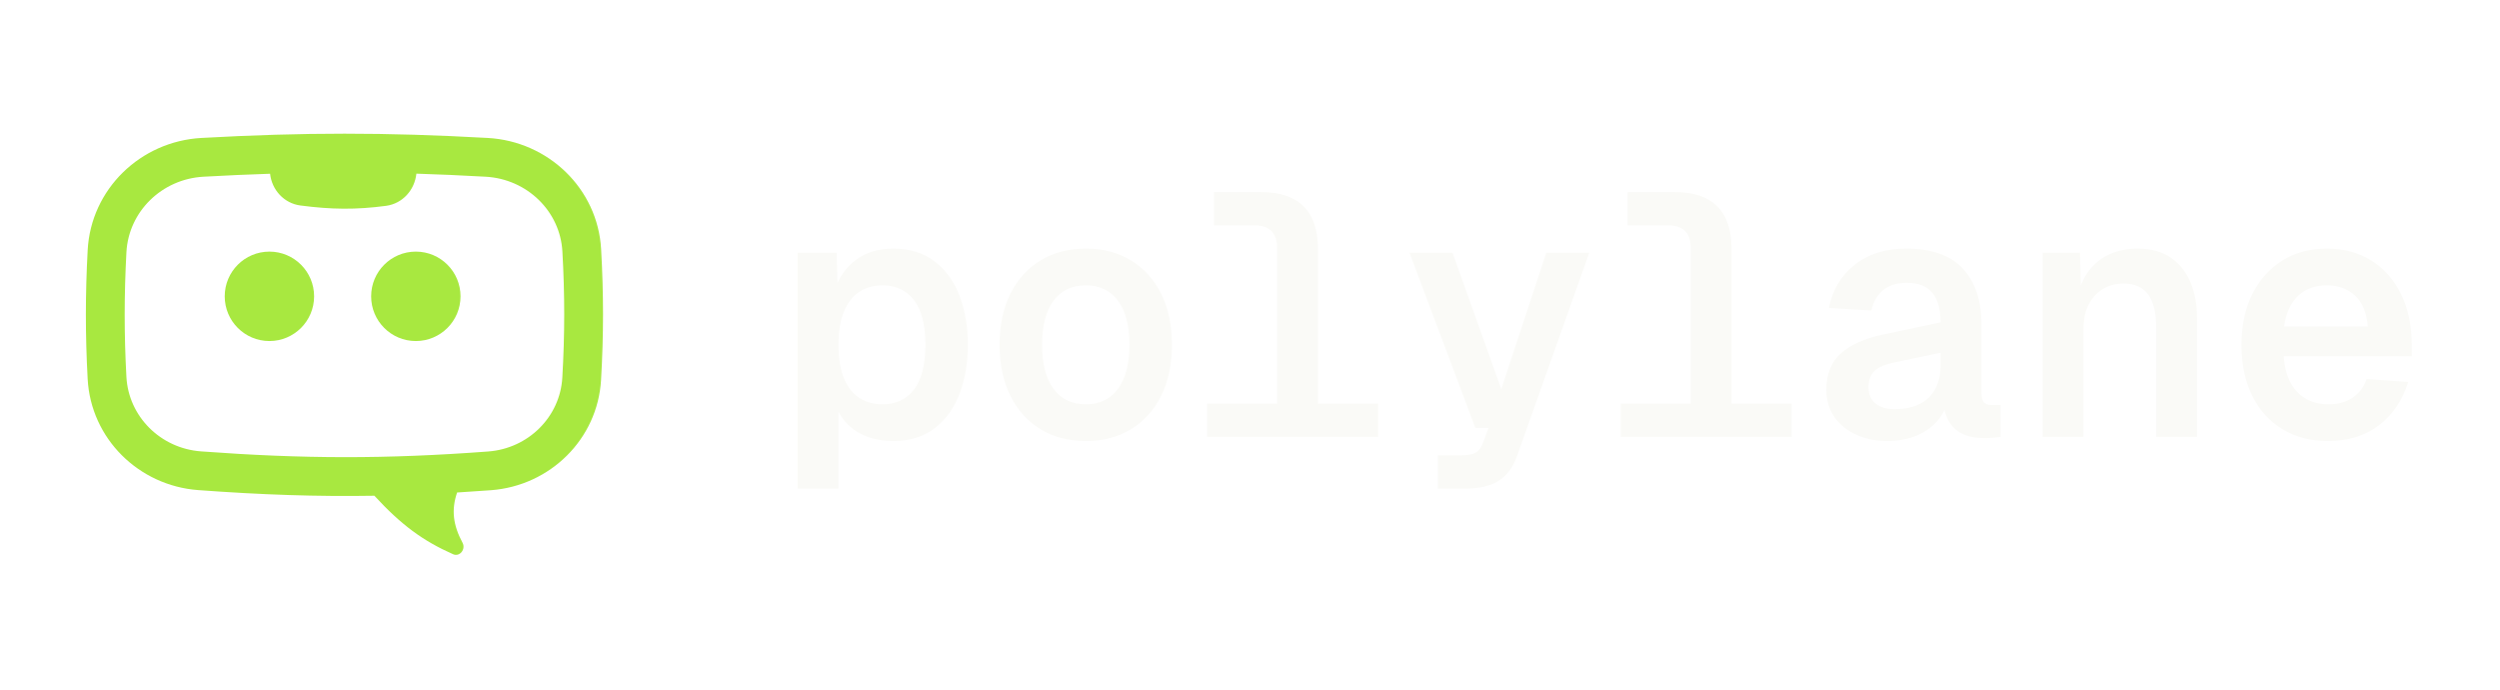
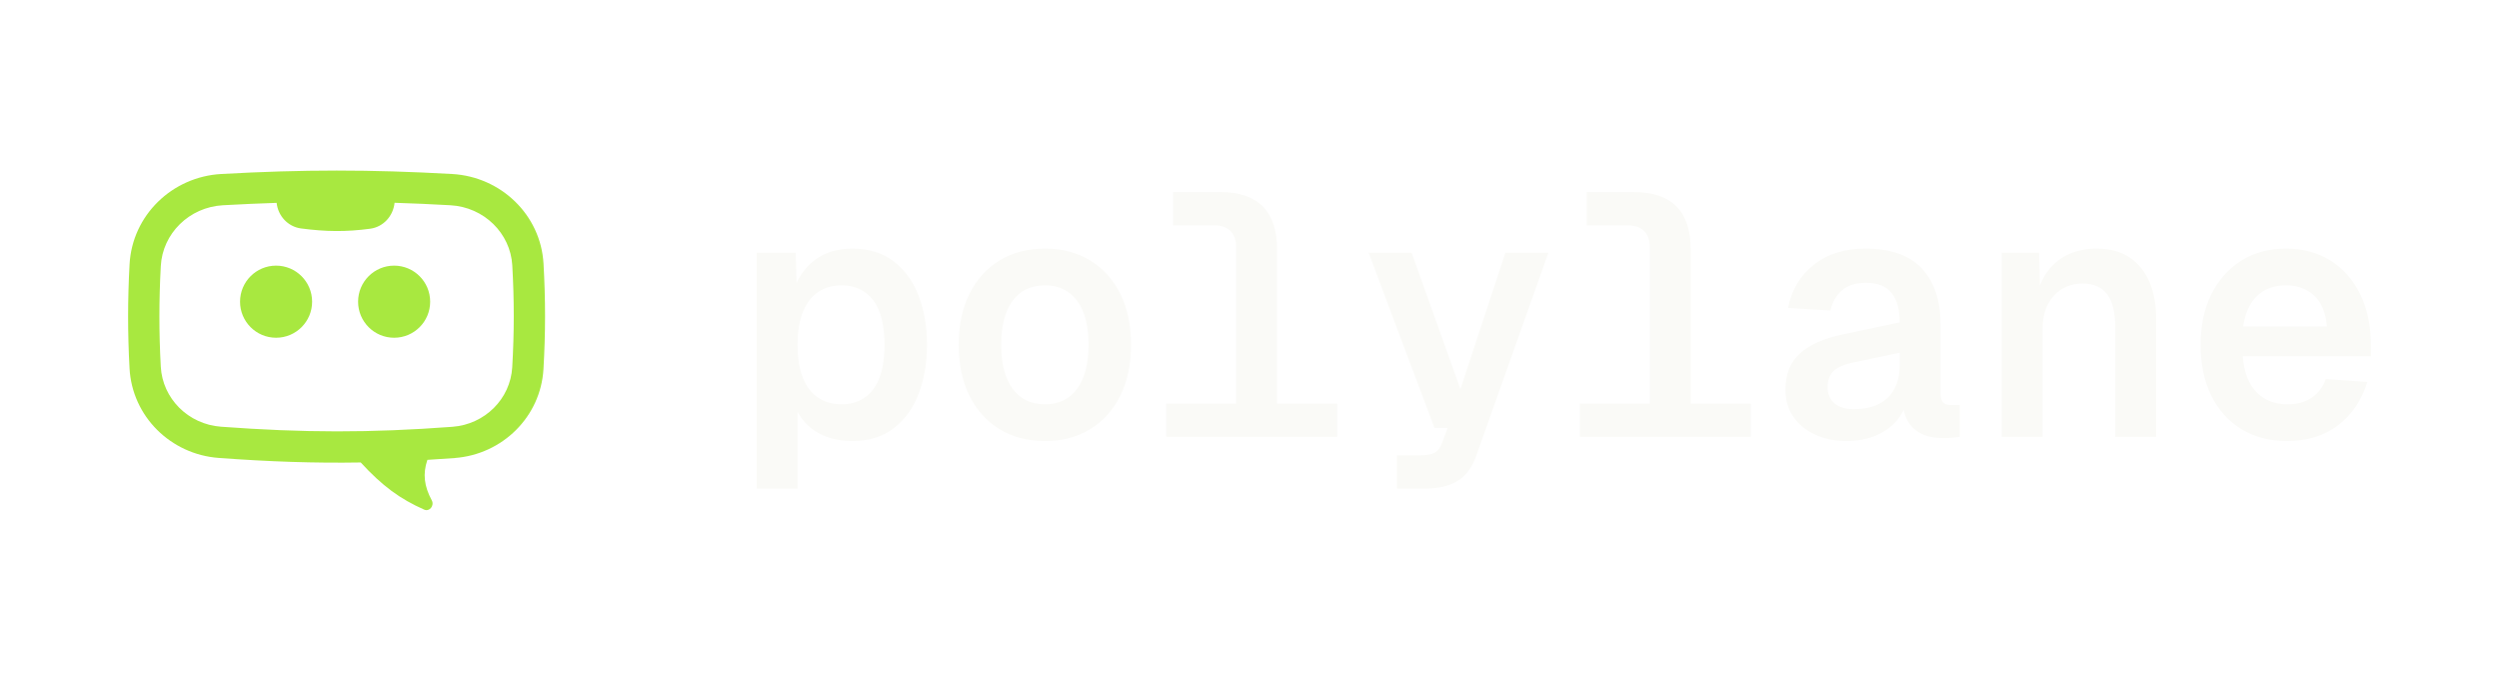
<svg xmlns="http://www.w3.org/2000/svg" width="290" height="80" viewBox="0 0 290 80" fill="none">
-   <g transform="translate(8,8) scale(0.089385) translate(-120,-120)">
+   <g transform="translate(13.281,13.732) scale(0.072067) translate(-120,-120)">
    <path fill="#A8E840" fill-rule="evenodd" d="M381.142 255.979C353.262 256.882 324.664 258.165 294.739 259.828C240.319 262.852 197.432 305.379 194.635 357.744C191.659 413.446 191.596 463.816 194.618 519.68C197.379 570.729 238.619 612.379 291.522 616.294C424.628 626.144 531.099 626.37 664.216 616.432C716.652 612.517 757.575 571.322 760.527 520.692C763.828 464.081 763.824 413.076 760.619 356.673C757.677 304.896 715.104 262.861 661.009 259.838C629.813 258.094 600.063 256.769 571.071 255.861C568.898 277.025 553.17 294.761 531.729 297.623C492.693 302.833 460.623 302.444 420.534 297.184C399.233 294.389 383.392 276.96 381.142 255.979ZM291.944 209.528C212.897 213.921 148.553 276.001 144.329 355.057C141.26 412.512 141.192 464.688 144.314 522.401C148.496 599.706 210.597 660.82 287.804 666.534C369.848 672.605 442.16 675.087 516.559 673.853C551.603 711.938 579.891 732.555 618.741 749.748C627.403 753.581 635.458 743.223 630.988 734.873C618.661 711.839 616.267 692.195 623.929 669.646C638.33 668.78 652.985 667.788 667.966 666.669C744.641 660.945 806.343 600.383 810.819 523.625C814.234 465.063 814.229 412.124 810.915 353.815C806.453 275.298 742.341 213.928 663.821 209.539C531.36 202.135 424.263 202.176 291.944 209.528Z" />
    <path fill="#A8E840" d="M438.296 415.062C438.296 447.11 412.316 473.09 380.269 473.09C348.221 473.09 322.242 447.11 322.242 415.062C322.242 383.015 348.221 357.035 380.269 357.035C412.316 357.035 438.296 383.015 438.296 415.062Z" />
    <path fill="#A8E840" d="M570.358 473.09C602.405 473.09 628.385 447.11 628.385 415.062C628.385 383.015 602.405 357.035 570.358 357.035C538.31 357.035 512.331 383.015 512.331 415.062C512.331 447.11 538.31 473.09 570.358 473.09Z" />
  </g>
-   <path transform="translate(90.00,50.68)" d="M2.56 6V-21.36H7.09L7.22 -16.46L6.72 -16.7Q7.54 -19.2 9.31 -20.52Q11.08 -21.84 13.62 -21.84Q16.57 -21.84 18.5 -20.33Q20.43 -18.82 21.38 -16.29Q22.32 -13.76 22.32 -10.68Q22.32 -7.62 21.38 -5.08Q20.43 -2.54 18.5 -1.03Q16.57 0.48 13.62 0.48Q11.94 0.48 10.56 -0.06Q9.18 -0.59 8.22 -1.62Q7.26 -2.66 6.75 -4.16L7.3 -4.7V6ZM12.4 -3.78Q14.76 -3.78 16.08 -5.51Q17.39 -7.25 17.39 -10.68Q17.39 -14.11 16.08 -15.85Q14.76 -17.58 12.4 -17.58Q10.88 -17.58 9.73 -16.83Q8.58 -16.08 7.94 -14.54Q7.3 -13.01 7.3 -10.68Q7.3 -8.35 7.93 -6.82Q8.56 -5.28 9.72 -4.53Q10.88 -3.78 12.4 -3.78Z M36 0.48Q33 0.48 30.75 -0.89Q28.5 -2.26 27.25 -4.77Q26 -7.29 26 -10.67Q26 -14.1 27.25 -16.6Q28.5 -19.1 30.75 -20.47Q33 -21.84 36 -21.84Q39 -21.84 41.25 -20.47Q43.5 -19.1 44.75 -16.6Q46 -14.1 46 -10.68Q46 -7.29 44.75 -4.77Q43.5 -2.26 41.25 -0.89Q39 0.48 36 0.48ZM36 -3.78Q38.42 -3.78 39.75 -5.59Q41.07 -7.4 41.07 -10.69Q41.07 -13.98 39.75 -15.78Q38.42 -17.58 36 -17.58Q33.58 -17.58 32.25 -15.78Q30.93 -13.98 30.93 -10.69Q30.93 -7.4 32.25 -5.59Q33.58 -3.78 36 -3.78Z M58.2 -1.36V-21.98Q58.2 -23.22 57.54 -23.88Q56.87 -24.54 55.64 -24.54H50.88V-28.4H56.34Q59.62 -28.4 61.28 -26.74Q62.94 -25.08 62.94 -21.81V-1.36ZM50.08 0V-3.86H69.92V0Z M76.86 6V2.14H79.61Q80.68 2.14 81.24 1.83Q81.81 1.51 82.09 0.7L82.74 -1.04H81.21L73.57 -21.36H78.56L84.22 -5.54L89.44 -21.36H94.43L86.07 2.15Q85.36 4.21 83.9 5.1Q82.45 6 80.09 6Z M106.2 -1.36V-21.98Q106.2 -23.22 105.54 -23.88Q104.87 -24.54 103.64 -24.54H98.88V-28.4H104.34Q107.62 -28.4 109.28 -26.74Q110.94 -25.08 110.94 -21.81V-1.36ZM98.08 0V-3.86H117.92V0Z M129.04 0.48Q127.06 0.48 125.44 -0.24Q123.82 -0.96 122.88 -2.3Q121.94 -3.64 121.94 -5.47Q121.94 -8.19 123.64 -9.7Q125.34 -11.21 128.53 -11.87L135.2 -13.28Q135.2 -15.54 134.25 -16.7Q133.3 -17.87 131.31 -17.87Q129.5 -17.87 128.5 -17Q127.5 -16.14 127.16 -14.66L122.24 -14.96Q122.84 -18.06 125.21 -19.95Q127.58 -21.84 131.25 -21.84Q135.62 -21.84 137.78 -19.52Q139.94 -17.19 139.94 -13.04V-5.07Q139.94 -4.29 140.24 -3.99Q140.54 -3.7 141.12 -3.7H142.16V0Q141.92 0.04 141.38 0.09Q140.83 0.14 140.27 0.14Q138.75 0.14 137.69 -0.38Q136.63 -0.9 136.08 -1.95Q135.53 -3 135.47 -4.54H136.08Q135.86 -3.12 134.92 -1.97Q133.97 -0.82 132.46 -0.17Q130.94 0.48 129.04 0.48ZM129.89 -3.22Q131.62 -3.22 132.8 -3.83Q133.98 -4.44 134.59 -5.59Q135.2 -6.74 135.2 -8.3V-9.76L129.87 -8.64Q128.18 -8.3 127.5 -7.62Q126.83 -6.94 126.83 -5.76Q126.83 -4.57 127.63 -3.89Q128.42 -3.22 129.89 -3.22Z M147.04 0V-21.36H151.37L151.52 -15.66L151.02 -15.94Q151.41 -17.96 152.41 -19.27Q153.42 -20.58 154.87 -21.21Q156.33 -21.84 158.05 -21.84Q160.41 -21.84 161.92 -20.79Q163.44 -19.74 164.2 -17.93Q164.96 -16.12 164.96 -13.8V0H160.22V-12.66Q160.22 -15.26 159.29 -16.52Q158.35 -17.79 156.45 -17.79Q155.16 -17.79 154.1 -17.19Q153.05 -16.58 152.41 -15.41Q151.78 -14.24 151.78 -12.5V0Z M180.14 0.48Q177.14 0.48 174.88 -0.89Q172.62 -2.26 171.37 -4.77Q170.12 -7.29 170.12 -10.68Q170.12 -14.02 171.36 -16.53Q172.61 -19.03 174.84 -20.44Q177.06 -21.84 180.05 -21.84Q182.94 -21.84 185.15 -20.48Q187.37 -19.11 188.62 -16.59Q189.88 -14.07 189.88 -10.59V-9.35H175.02Q175.22 -6.62 176.6 -5.2Q177.98 -3.78 180.22 -3.78Q181.92 -3.78 183.06 -4.58Q184.2 -5.38 184.64 -6.71L189.47 -6.37Q188.47 -3.18 186.08 -1.35Q183.68 0.48 180.14 0.48ZM175.06 -12.81H184.78Q184.57 -15.23 183.28 -16.41Q181.99 -17.58 180.02 -17.58Q177.99 -17.58 176.7 -16.37Q175.41 -15.16 175.06 -12.81Z" fill="#fafaf7" />
+   <path transform="translate(85.254,50.68)" d="M2.56 6V-21.36H7.09L7.22 -16.46L6.72 -16.7Q7.54 -19.2 9.31 -20.52Q11.08 -21.84 13.62 -21.84Q16.57 -21.84 18.5 -20.33Q20.43 -18.82 21.38 -16.29Q22.32 -13.76 22.32 -10.68Q22.32 -7.62 21.38 -5.08Q20.43 -2.54 18.5 -1.03Q16.57 0.48 13.62 0.48Q11.94 0.48 10.56 -0.06Q9.18 -0.59 8.22 -1.62Q7.26 -2.66 6.75 -4.16L7.3 -4.7V6ZM12.4 -3.78Q14.76 -3.78 16.08 -5.51Q17.39 -7.25 17.39 -10.68Q17.39 -14.11 16.08 -15.85Q14.76 -17.58 12.4 -17.58Q10.88 -17.58 9.73 -16.83Q8.58 -16.08 7.94 -14.54Q7.3 -13.01 7.3 -10.68Q7.3 -8.35 7.93 -6.82Q8.56 -5.28 9.72 -4.53Q10.88 -3.78 12.4 -3.78Z M36 0.48Q33 0.48 30.75 -0.89Q28.5 -2.26 27.25 -4.77Q26 -7.29 26 -10.67Q26 -14.1 27.25 -16.6Q28.5 -19.1 30.75 -20.47Q33 -21.84 36 -21.84Q39 -21.84 41.25 -20.47Q43.5 -19.1 44.75 -16.6Q46 -14.1 46 -10.68Q46 -7.29 44.75 -4.77Q43.5 -2.26 41.25 -0.89Q39 0.48 36 0.48ZM36 -3.78Q38.42 -3.78 39.75 -5.59Q41.07 -7.4 41.07 -10.69Q41.07 -13.98 39.75 -15.78Q38.42 -17.58 36 -17.58Q33.58 -17.58 32.25 -15.78Q30.93 -13.98 30.93 -10.69Q30.93 -7.4 32.25 -5.59Q33.58 -3.78 36 -3.78Z M58.2 -1.36V-21.98Q58.2 -23.22 57.54 -23.88Q56.87 -24.54 55.64 -24.54H50.88V-28.4H56.34Q59.62 -28.4 61.28 -26.74Q62.94 -25.08 62.94 -21.81V-1.36ZM50.08 0V-3.86H69.92V0Z M76.86 6V2.14H79.61Q80.68 2.14 81.24 1.83Q81.81 1.51 82.09 0.7L82.74 -1.04H81.21L73.57 -21.36H78.56L84.22 -5.54L89.44 -21.36H94.43L86.07 2.15Q85.36 4.21 83.9 5.1Q82.45 6 80.09 6Z M106.2 -1.36V-21.98Q106.2 -23.22 105.54 -23.88Q104.87 -24.54 103.64 -24.54H98.88V-28.4H104.34Q107.62 -28.4 109.28 -26.74Q110.94 -25.08 110.94 -21.81V-1.36ZM98.08 0V-3.86H117.92V0Z M129.04 0.48Q127.06 0.48 125.44 -0.24Q123.82 -0.96 122.88 -2.3Q121.94 -3.64 121.94 -5.47Q121.94 -8.19 123.64 -9.7Q125.34 -11.21 128.53 -11.87L135.2 -13.28Q135.2 -15.54 134.25 -16.7Q133.3 -17.87 131.31 -17.87Q129.5 -17.87 128.5 -17Q127.5 -16.14 127.16 -14.66L122.24 -14.96Q122.84 -18.06 125.21 -19.95Q127.58 -21.84 131.25 -21.84Q135.62 -21.84 137.78 -19.52Q139.94 -17.19 139.94 -13.04V-5.07Q139.94 -4.29 140.24 -3.99Q140.54 -3.7 141.12 -3.7H142.16V0Q141.92 0.04 141.38 0.09Q140.83 0.14 140.27 0.14Q138.75 0.14 137.69 -0.38Q136.63 -0.9 136.08 -1.95Q135.53 -3 135.47 -4.54H136.08Q135.86 -3.12 134.92 -1.97Q133.97 -0.82 132.46 -0.17Q130.94 0.48 129.04 0.48ZM129.89 -3.22Q131.62 -3.22 132.8 -3.83Q133.98 -4.44 134.59 -5.59Q135.2 -6.74 135.2 -8.3V-9.76L129.87 -8.64Q128.18 -8.3 127.5 -7.62Q126.83 -6.94 126.83 -5.76Q126.83 -4.57 127.63 -3.89Q128.42 -3.22 129.89 -3.22Z M147.04 0V-21.36H151.37L151.52 -15.66L151.02 -15.94Q151.41 -17.96 152.41 -19.27Q153.42 -20.58 154.87 -21.21Q156.33 -21.84 158.05 -21.84Q160.41 -21.84 161.92 -20.79Q163.44 -19.74 164.2 -17.93Q164.96 -16.12 164.96 -13.8V0H160.22V-12.66Q160.22 -15.26 159.29 -16.52Q158.35 -17.79 156.45 -17.79Q155.16 -17.79 154.1 -17.19Q153.05 -16.58 152.41 -15.41Q151.78 -14.24 151.78 -12.5V0Z M180.14 0.48Q177.14 0.48 174.88 -0.89Q172.62 -2.26 171.37 -4.77Q170.12 -7.29 170.12 -10.68Q170.12 -14.02 171.36 -16.53Q172.61 -19.03 174.84 -20.44Q177.06 -21.84 180.05 -21.84Q182.94 -21.84 185.15 -20.48Q187.37 -19.11 188.62 -16.59Q189.88 -14.07 189.88 -10.59V-9.35H175.02Q175.22 -6.62 176.6 -5.2Q177.98 -3.78 180.22 -3.78Q181.92 -3.78 183.06 -4.58Q184.2 -5.38 184.64 -6.71L189.47 -6.37Q188.47 -3.18 186.08 -1.35Q183.68 0.48 180.14 0.48ZM175.06 -12.81H184.78Q184.57 -15.23 183.28 -16.41Q181.99 -17.58 180.02 -17.58Q177.99 -17.58 176.7 -16.37Q175.41 -15.16 175.06 -12.81Z" fill="#fafaf7" />
</svg>
